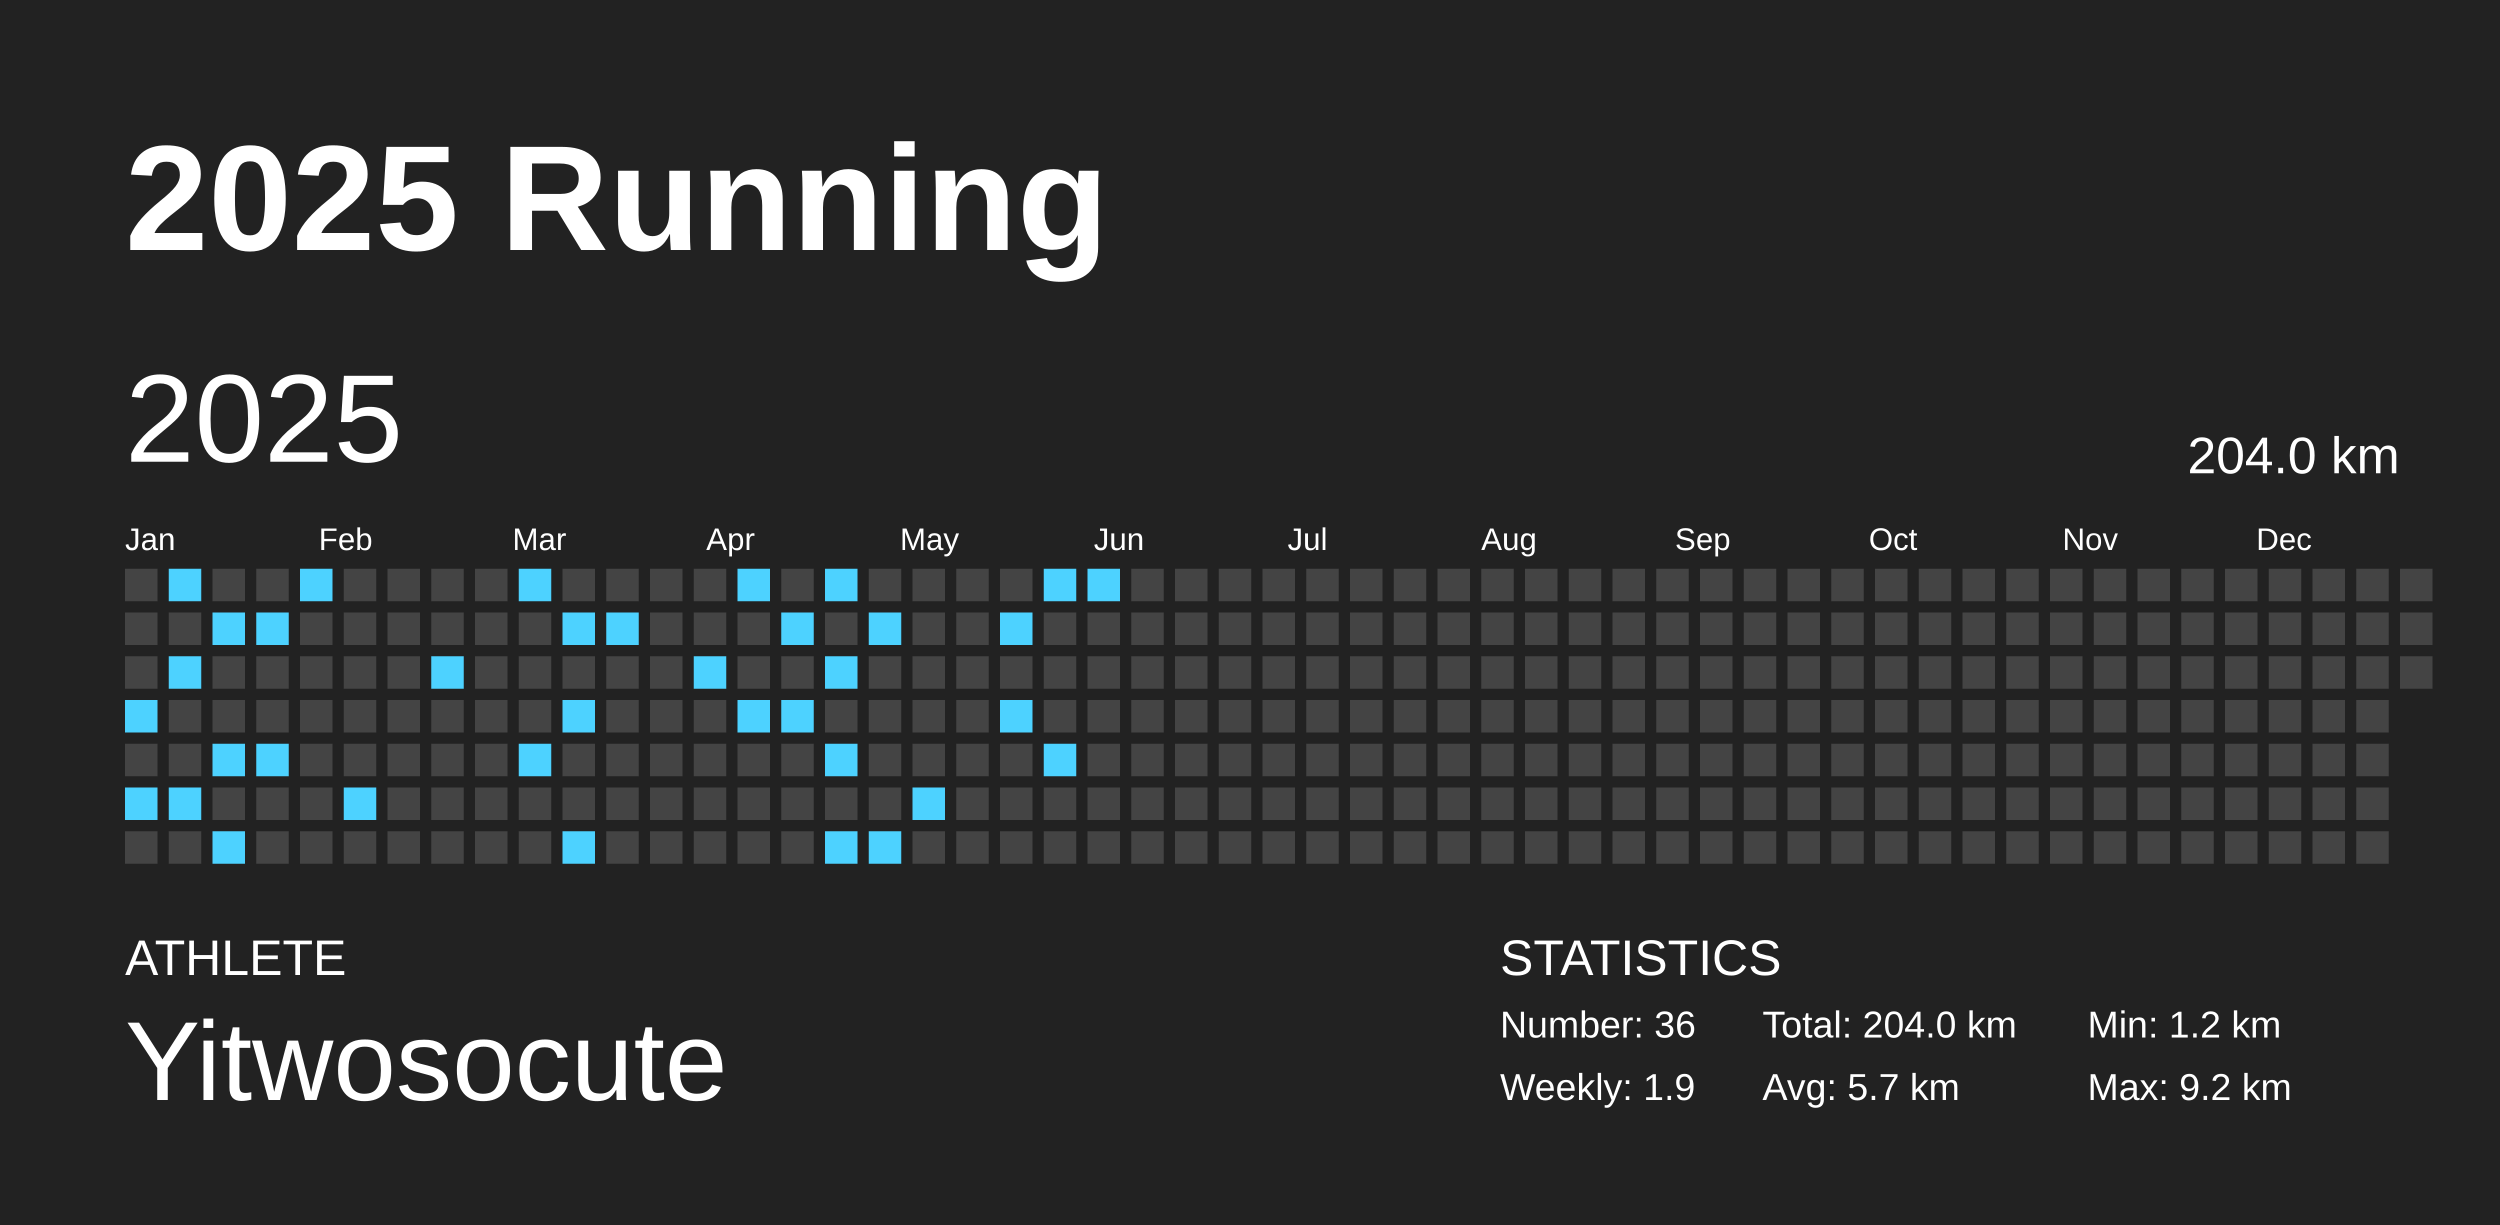
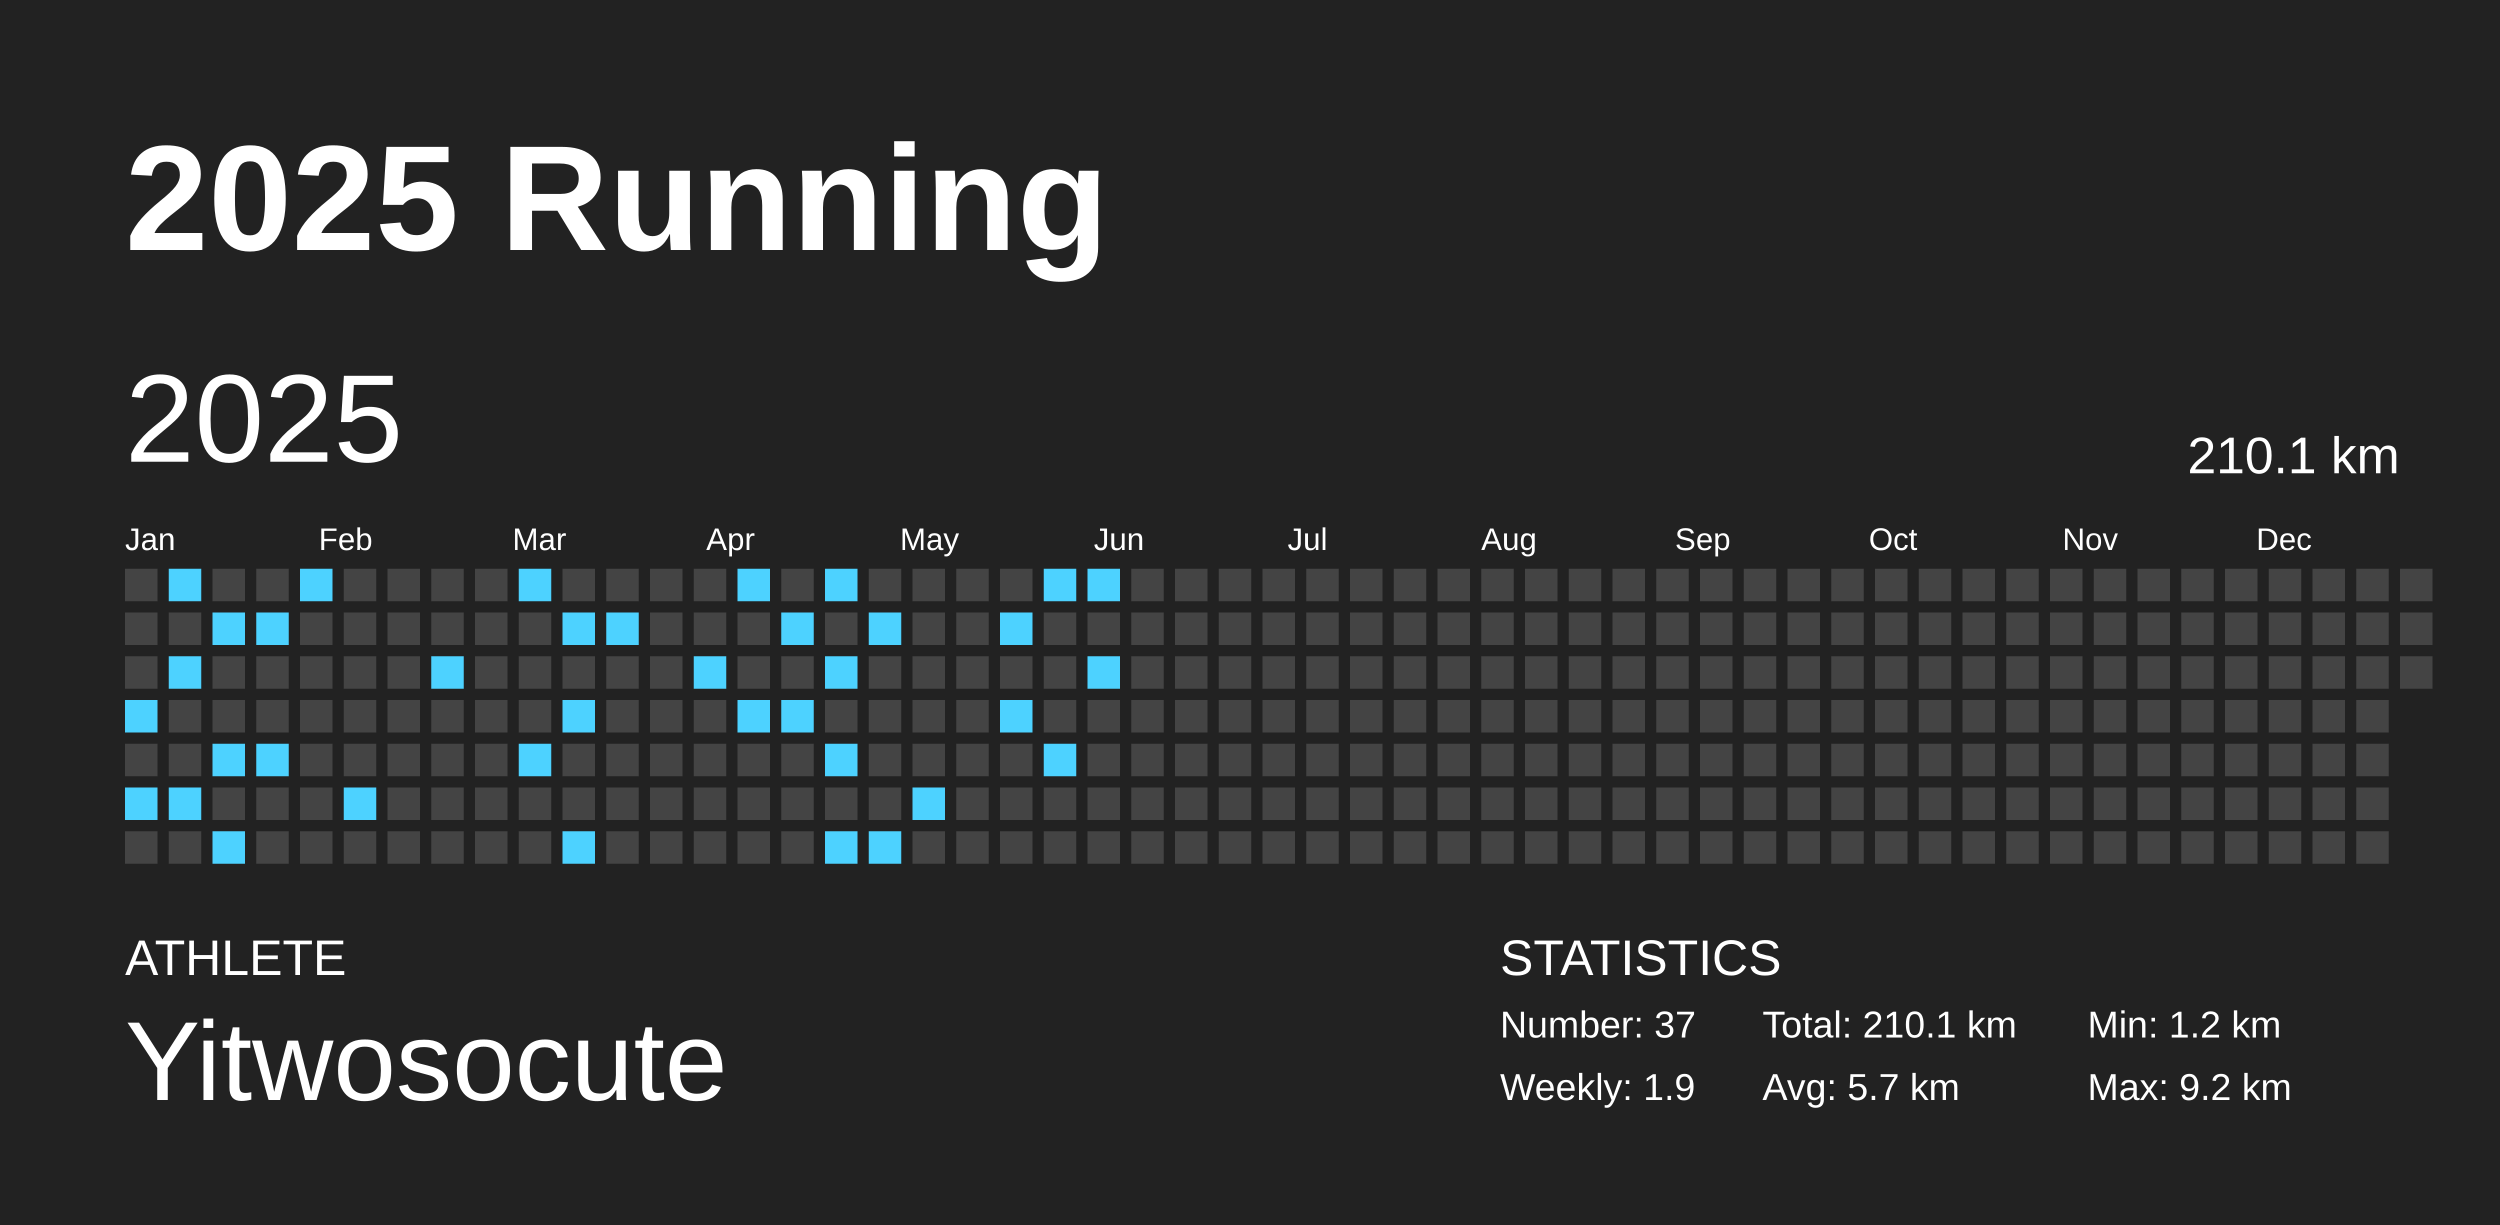
<svg xmlns="http://www.w3.org/2000/svg" baseProfile="full" height="98mm" version="1.1" viewBox="0,0,200,98" width="200mm">
  <defs />
  <rect fill="#222222" height="98" width="200" x="0" y="0" />
  <text fill="#FFFFFF" style="font-size:12px; font-family:Arial; font-weight:bold;" x="10" y="20">2025 Running</text>
  <text fill="#FFFFFF" style="font-size:4px; font-family:Arial" x="10" y="78">ATHLETE</text>
  <text fill="#FFFFFF" style="font-size:9px; font-family:Arial" x="10" y="88">Yitwosocute</text>
  <text fill="#FFFFFF" style="font-size:4px; font-family:Arial" x="120" y="78">STATISTICS</text>
-   <text fill="#FFFFFF" style="font-size:3px; font-family:Arial" x="120" y="83">Number: 36</text>
+   <text fill="#FFFFFF" style="font-size:3px; font-family:Arial" x="120" y="83">Number: 37</text>
  <text fill="#FFFFFF" style="font-size:3px; font-family:Arial" x="120" y="88">Weekly: 1.9</text>
-   <text fill="#FFFFFF" style="font-size:3px; font-family:Arial" x="141" y="83">Total: 204.0 km</text>
+   <text fill="#FFFFFF" style="font-size:3px; font-family:Arial" x="141" y="83">Total: 210.1 km</text>
  <text fill="#FFFFFF" style="font-size:3px; font-family:Arial" x="141" y="88">Avg: 5.7 km</text>
  <text fill="#FFFFFF" style="font-size:3px; font-family:Arial" x="167" y="83">Min: 1.2 km</text>
  <text fill="#FFFFFF" style="font-size:3px; font-family:Arial" x="167" y="88">Max: 9.2 km</text>
  <text dominant-baseline="hanging" fill="#FFFFFF" style="font-size:10.0px; font-family:Arial;" x="10" y="30">2025</text>
-   <text dominant-baseline="hanging" fill="#FFFFFF" style="font-size:4.125px; font-family:Arial;" x="175" y="35">204.0 km</text>
+   <text dominant-baseline="hanging" fill="#FFFFFF" style="font-size:4.125px; font-family:Arial;" x="175" y="35">210.1 km</text>
  <text fill="#FFFFFF" style="font-size:2.5px; font-family:Arial" x="10.0" y="44">Jan</text>
  <text fill="#FFFFFF" style="font-size:2.5px; font-family:Arial" x="25.5" y="44">Feb</text>
  <text fill="#FFFFFF" style="font-size:2.5px; font-family:Arial" x="41.0" y="44">Mar</text>
  <text fill="#FFFFFF" style="font-size:2.5px; font-family:Arial" x="56.5" y="44">Apr</text>
  <text fill="#FFFFFF" style="font-size:2.5px; font-family:Arial" x="72.0" y="44">May</text>
  <text fill="#FFFFFF" style="font-size:2.5px; font-family:Arial" x="87.5" y="44">Jun</text>
  <text fill="#FFFFFF" style="font-size:2.5px; font-family:Arial" x="103.0" y="44">Jul</text>
  <text fill="#FFFFFF" style="font-size:2.5px; font-family:Arial" x="118.5" y="44">Aug</text>
  <text fill="#FFFFFF" style="font-size:2.5px; font-family:Arial" x="134.0" y="44">Sep</text>
  <text fill="#FFFFFF" style="font-size:2.5px; font-family:Arial" x="149.5" y="44">Oct</text>
  <text fill="#FFFFFF" style="font-size:2.5px; font-family:Arial" x="165.0" y="44">Nov</text>
  <text fill="#FFFFFF" style="font-size:2.5px; font-family:Arial" x="180.5" y="44">Dec</text>
  <rect fill="#444444" height="2.6" width="2.6" x="10.0" y="45.5" />
  <rect fill="#444444" height="2.6" width="2.6" x="10.0" y="49.0" />
  <rect fill="#444444" height="2.6" width="2.6" x="10.0" y="52.5" />
  <rect fill="#4dd2ff" height="2.6" width="2.6" x="10.0" y="56.0" />
  <rect fill="#444444" height="2.6" width="2.6" x="10.0" y="59.5" />
  <rect fill="#4dd2ff" height="2.6" width="2.6" x="10.0" y="63.0" />
  <rect fill="#444444" height="2.6" width="2.6" x="10.0" y="66.5" />
  <rect fill="#4dd2ff" height="2.6" width="2.6" x="13.5" y="45.5" />
  <rect fill="#444444" height="2.6" width="2.6" x="13.5" y="49.0" />
  <rect fill="#4dd2ff" height="2.6" width="2.6" x="13.5" y="52.5" />
  <rect fill="#444444" height="2.6" width="2.6" x="13.5" y="56.0" />
  <rect fill="#444444" height="2.6" width="2.6" x="13.5" y="59.5" />
  <rect fill="#4dd2ff" height="2.6" width="2.6" x="13.5" y="63.0" />
  <rect fill="#444444" height="2.6" width="2.6" x="13.5" y="66.5" />
  <rect fill="#444444" height="2.6" width="2.6" x="17.0" y="45.5" />
  <rect fill="#4dd2ff" height="2.6" width="2.6" x="17.0" y="49.0" />
  <rect fill="#444444" height="2.6" width="2.6" x="17.0" y="52.5" />
  <rect fill="#444444" height="2.6" width="2.6" x="17.0" y="56.0" />
  <rect fill="#4dd2ff" height="2.6" width="2.6" x="17.0" y="59.5" />
  <rect fill="#444444" height="2.6" width="2.6" x="17.0" y="63.0" />
  <rect fill="#4dd2ff" height="2.6" width="2.6" x="17.0" y="66.5" />
  <rect fill="#444444" height="2.6" width="2.6" x="20.5" y="45.5" />
  <rect fill="#4dd2ff" height="2.6" width="2.6" x="20.5" y="49.0" />
  <rect fill="#444444" height="2.6" width="2.6" x="20.5" y="52.5" />
  <rect fill="#444444" height="2.6" width="2.6" x="20.5" y="56.0" />
  <rect fill="#4dd2ff" height="2.6" width="2.6" x="20.5" y="59.5" />
  <rect fill="#444444" height="2.6" width="2.6" x="20.5" y="63.0" />
  <rect fill="#444444" height="2.6" width="2.6" x="20.5" y="66.5" />
  <rect fill="#4dd2ff" height="2.6" width="2.6" x="24.0" y="45.5" />
  <rect fill="#444444" height="2.6" width="2.6" x="24.0" y="49.0" />
  <rect fill="#444444" height="2.6" width="2.6" x="24.0" y="52.5" />
  <rect fill="#444444" height="2.6" width="2.6" x="24.0" y="56.0" />
  <rect fill="#444444" height="2.6" width="2.6" x="24.0" y="59.5" />
  <rect fill="#444444" height="2.6" width="2.6" x="24.0" y="63.0" />
  <rect fill="#444444" height="2.6" width="2.6" x="24.0" y="66.5" />
  <rect fill="#444444" height="2.6" width="2.6" x="27.5" y="45.5" />
  <rect fill="#444444" height="2.6" width="2.6" x="27.5" y="49.0" />
  <rect fill="#444444" height="2.6" width="2.6" x="27.5" y="52.5" />
  <rect fill="#444444" height="2.6" width="2.6" x="27.5" y="56.0" />
  <rect fill="#444444" height="2.6" width="2.6" x="27.5" y="59.5" />
  <rect fill="#4dd2ff" height="2.6" width="2.6" x="27.5" y="63.0" />
  <rect fill="#444444" height="2.6" width="2.6" x="27.5" y="66.5" />
  <rect fill="#444444" height="2.6" width="2.6" x="31.0" y="45.5" />
  <rect fill="#444444" height="2.6" width="2.6" x="31.0" y="49.0" />
  <rect fill="#444444" height="2.6" width="2.6" x="31.0" y="52.5" />
  <rect fill="#444444" height="2.6" width="2.6" x="31.0" y="56.0" />
  <rect fill="#444444" height="2.6" width="2.6" x="31.0" y="59.5" />
  <rect fill="#444444" height="2.6" width="2.6" x="31.0" y="63.0" />
  <rect fill="#444444" height="2.6" width="2.6" x="31.0" y="66.5" />
  <rect fill="#444444" height="2.6" width="2.6" x="34.5" y="45.5" />
  <rect fill="#444444" height="2.6" width="2.6" x="34.5" y="49.0" />
  <rect fill="#4dd2ff" height="2.6" width="2.6" x="34.5" y="52.5" />
  <rect fill="#444444" height="2.6" width="2.6" x="34.5" y="56.0" />
  <rect fill="#444444" height="2.6" width="2.6" x="34.5" y="59.5" />
  <rect fill="#444444" height="2.6" width="2.6" x="34.5" y="63.0" />
  <rect fill="#444444" height="2.6" width="2.6" x="34.5" y="66.5" />
  <rect fill="#444444" height="2.6" width="2.6" x="38.0" y="45.5" />
  <rect fill="#444444" height="2.6" width="2.6" x="38.0" y="49.0" />
  <rect fill="#444444" height="2.6" width="2.6" x="38.0" y="52.5" />
  <rect fill="#444444" height="2.6" width="2.6" x="38.0" y="56.0" />
  <rect fill="#444444" height="2.6" width="2.6" x="38.0" y="59.5" />
  <rect fill="#444444" height="2.6" width="2.6" x="38.0" y="63.0" />
  <rect fill="#444444" height="2.6" width="2.6" x="38.0" y="66.5" />
  <rect fill="#4dd2ff" height="2.6" width="2.6" x="41.5" y="45.5" />
  <rect fill="#444444" height="2.6" width="2.6" x="41.5" y="49.0" />
  <rect fill="#444444" height="2.6" width="2.6" x="41.5" y="52.5" />
  <rect fill="#444444" height="2.6" width="2.6" x="41.5" y="56.0" />
  <rect fill="#4dd2ff" height="2.6" width="2.6" x="41.5" y="59.5" />
  <rect fill="#444444" height="2.6" width="2.6" x="41.5" y="63.0" />
  <rect fill="#444444" height="2.6" width="2.6" x="41.5" y="66.5" />
  <rect fill="#444444" height="2.6" width="2.6" x="45.0" y="45.5" />
  <rect fill="#4dd2ff" height="2.6" width="2.6" x="45.0" y="49.0" />
  <rect fill="#444444" height="2.6" width="2.6" x="45.0" y="52.5" />
  <rect fill="#4dd2ff" height="2.6" width="2.6" x="45.0" y="56.0" />
  <rect fill="#444444" height="2.6" width="2.6" x="45.0" y="59.5" />
  <rect fill="#444444" height="2.6" width="2.6" x="45.0" y="63.0" />
  <rect fill="#4dd2ff" height="2.6" width="2.6" x="45.0" y="66.5" />
  <rect fill="#444444" height="2.6" width="2.6" x="48.5" y="45.5" />
  <rect fill="#4dd2ff" height="2.6" width="2.6" x="48.5" y="49.0" />
  <rect fill="#444444" height="2.6" width="2.6" x="48.5" y="52.5" />
  <rect fill="#444444" height="2.6" width="2.6" x="48.5" y="56.0" />
  <rect fill="#444444" height="2.6" width="2.6" x="48.5" y="59.5" />
  <rect fill="#444444" height="2.6" width="2.6" x="48.5" y="63.0" />
  <rect fill="#444444" height="2.6" width="2.6" x="48.5" y="66.5" />
  <rect fill="#444444" height="2.6" width="2.6" x="52.0" y="45.5" />
  <rect fill="#444444" height="2.6" width="2.6" x="52.0" y="49.0" />
  <rect fill="#444444" height="2.6" width="2.6" x="52.0" y="52.5" />
  <rect fill="#444444" height="2.6" width="2.6" x="52.0" y="56.0" />
  <rect fill="#444444" height="2.6" width="2.6" x="52.0" y="59.5" />
  <rect fill="#444444" height="2.6" width="2.6" x="52.0" y="63.0" />
  <rect fill="#444444" height="2.6" width="2.6" x="52.0" y="66.5" />
  <rect fill="#444444" height="2.6" width="2.6" x="55.5" y="45.5" />
  <rect fill="#444444" height="2.6" width="2.6" x="55.5" y="49.0" />
  <rect fill="#4dd2ff" height="2.6" width="2.6" x="55.5" y="52.5" />
  <rect fill="#444444" height="2.6" width="2.6" x="55.5" y="56.0" />
  <rect fill="#444444" height="2.6" width="2.6" x="55.5" y="59.5" />
  <rect fill="#444444" height="2.6" width="2.6" x="55.5" y="63.0" />
  <rect fill="#444444" height="2.6" width="2.6" x="55.5" y="66.5" />
  <rect fill="#4dd2ff" height="2.6" width="2.6" x="59.0" y="45.5" />
  <rect fill="#444444" height="2.6" width="2.6" x="59.0" y="49.0" />
  <rect fill="#444444" height="2.6" width="2.6" x="59.0" y="52.5" />
  <rect fill="#4dd2ff" height="2.6" width="2.6" x="59.0" y="56.0" />
  <rect fill="#444444" height="2.6" width="2.6" x="59.0" y="59.5" />
  <rect fill="#444444" height="2.6" width="2.6" x="59.0" y="63.0" />
  <rect fill="#444444" height="2.6" width="2.6" x="59.0" y="66.5" />
  <rect fill="#444444" height="2.6" width="2.6" x="62.5" y="45.5" />
  <rect fill="#4dd2ff" height="2.6" width="2.6" x="62.5" y="49.0" />
  <rect fill="#444444" height="2.6" width="2.6" x="62.5" y="52.5" />
  <rect fill="#4dd2ff" height="2.6" width="2.6" x="62.5" y="56.0" />
  <rect fill="#444444" height="2.6" width="2.6" x="62.5" y="59.5" />
  <rect fill="#444444" height="2.6" width="2.6" x="62.5" y="63.0" />
  <rect fill="#444444" height="2.6" width="2.6" x="62.5" y="66.5" />
  <rect fill="#4dd2ff" height="2.6" width="2.6" x="66.0" y="45.5" />
  <rect fill="#444444" height="2.6" width="2.6" x="66.0" y="49.0" />
  <rect fill="#4dd2ff" height="2.6" width="2.6" x="66.0" y="52.5" />
  <rect fill="#444444" height="2.6" width="2.6" x="66.0" y="56.0" />
  <rect fill="#4dd2ff" height="2.6" width="2.6" x="66.0" y="59.5" />
  <rect fill="#444444" height="2.6" width="2.6" x="66.0" y="63.0" />
  <rect fill="#4dd2ff" height="2.6" width="2.6" x="66.0" y="66.5" />
  <rect fill="#444444" height="2.6" width="2.6" x="69.5" y="45.5" />
  <rect fill="#4dd2ff" height="2.6" width="2.6" x="69.5" y="49.0" />
  <rect fill="#444444" height="2.6" width="2.6" x="69.5" y="52.5" />
  <rect fill="#444444" height="2.6" width="2.6" x="69.5" y="56.0" />
  <rect fill="#444444" height="2.6" width="2.6" x="69.5" y="59.5" />
  <rect fill="#444444" height="2.6" width="2.6" x="69.5" y="63.0" />
  <rect fill="#4dd2ff" height="2.6" width="2.6" x="69.5" y="66.5" />
  <rect fill="#444444" height="2.6" width="2.6" x="73.0" y="45.5" />
  <rect fill="#444444" height="2.6" width="2.6" x="73.0" y="49.0" />
  <rect fill="#444444" height="2.6" width="2.6" x="73.0" y="52.5" />
  <rect fill="#444444" height="2.6" width="2.6" x="73.0" y="56.0" />
  <rect fill="#444444" height="2.6" width="2.6" x="73.0" y="59.5" />
  <rect fill="#4dd2ff" height="2.6" width="2.6" x="73.0" y="63.0" />
  <rect fill="#444444" height="2.6" width="2.6" x="73.0" y="66.5" />
  <rect fill="#444444" height="2.6" width="2.6" x="76.5" y="45.5" />
  <rect fill="#444444" height="2.6" width="2.6" x="76.5" y="49.0" />
  <rect fill="#444444" height="2.6" width="2.6" x="76.5" y="52.5" />
  <rect fill="#444444" height="2.6" width="2.6" x="76.5" y="56.0" />
  <rect fill="#444444" height="2.6" width="2.6" x="76.5" y="59.5" />
  <rect fill="#444444" height="2.6" width="2.6" x="76.5" y="63.0" />
  <rect fill="#444444" height="2.6" width="2.6" x="76.5" y="66.5" />
  <rect fill="#444444" height="2.6" width="2.6" x="80.0" y="45.5" />
  <rect fill="#4dd2ff" height="2.6" width="2.6" x="80.0" y="49.0" />
  <rect fill="#444444" height="2.6" width="2.6" x="80.0" y="52.5" />
  <rect fill="#4dd2ff" height="2.6" width="2.6" x="80.0" y="56.0" />
  <rect fill="#444444" height="2.6" width="2.6" x="80.0" y="59.5" />
  <rect fill="#444444" height="2.6" width="2.6" x="80.0" y="63.0" />
  <rect fill="#444444" height="2.6" width="2.6" x="80.0" y="66.5" />
  <rect fill="#4dd2ff" height="2.6" width="2.6" x="83.5" y="45.5" />
  <rect fill="#444444" height="2.6" width="2.6" x="83.5" y="49.0" />
  <rect fill="#444444" height="2.6" width="2.6" x="83.5" y="52.5" />
  <rect fill="#444444" height="2.6" width="2.6" x="83.5" y="56.0" />
  <rect fill="#4dd2ff" height="2.6" width="2.6" x="83.5" y="59.5" />
  <rect fill="#444444" height="2.6" width="2.6" x="83.5" y="63.0" />
  <rect fill="#444444" height="2.6" width="2.6" x="83.5" y="66.5" />
  <rect fill="#4dd2ff" height="2.6" width="2.6" x="87.0" y="45.5" />
  <rect fill="#444444" height="2.6" width="2.6" x="87.0" y="49.0" />
-   <rect fill="#444444" height="2.6" width="2.6" x="87.0" y="52.5" />
+   <rect fill="#4dd2ff" height="2.6" width="2.6" x="87.0" y="52.5" />
  <rect fill="#444444" height="2.6" width="2.6" x="87.0" y="56.0" />
  <rect fill="#444444" height="2.6" width="2.6" x="87.0" y="59.5" />
  <rect fill="#444444" height="2.6" width="2.6" x="87.0" y="63.0" />
  <rect fill="#444444" height="2.6" width="2.6" x="87.0" y="66.5" />
  <rect fill="#444444" height="2.6" width="2.6" x="90.5" y="45.5" />
  <rect fill="#444444" height="2.6" width="2.6" x="90.5" y="49.0" />
  <rect fill="#444444" height="2.6" width="2.6" x="90.5" y="52.5" />
  <rect fill="#444444" height="2.6" width="2.6" x="90.5" y="56.0" />
  <rect fill="#444444" height="2.6" width="2.6" x="90.5" y="59.5" />
  <rect fill="#444444" height="2.6" width="2.6" x="90.5" y="63.0" />
  <rect fill="#444444" height="2.6" width="2.6" x="90.5" y="66.5" />
  <rect fill="#444444" height="2.6" width="2.6" x="94.0" y="45.5" />
  <rect fill="#444444" height="2.6" width="2.6" x="94.0" y="49.0" />
  <rect fill="#444444" height="2.6" width="2.6" x="94.0" y="52.5" />
  <rect fill="#444444" height="2.6" width="2.6" x="94.0" y="56.0" />
  <rect fill="#444444" height="2.6" width="2.6" x="94.0" y="59.5" />
  <rect fill="#444444" height="2.6" width="2.6" x="94.0" y="63.0" />
  <rect fill="#444444" height="2.6" width="2.6" x="94.0" y="66.5" />
  <rect fill="#444444" height="2.6" width="2.6" x="97.5" y="45.5" />
  <rect fill="#444444" height="2.6" width="2.6" x="97.5" y="49.0" />
  <rect fill="#444444" height="2.6" width="2.6" x="97.5" y="52.5" />
  <rect fill="#444444" height="2.6" width="2.6" x="97.5" y="56.0" />
  <rect fill="#444444" height="2.6" width="2.6" x="97.5" y="59.5" />
  <rect fill="#444444" height="2.6" width="2.6" x="97.5" y="63.0" />
  <rect fill="#444444" height="2.6" width="2.6" x="97.5" y="66.5" />
  <rect fill="#444444" height="2.6" width="2.6" x="101.0" y="45.5" />
  <rect fill="#444444" height="2.6" width="2.6" x="101.0" y="49.0" />
  <rect fill="#444444" height="2.6" width="2.6" x="101.0" y="52.5" />
  <rect fill="#444444" height="2.6" width="2.6" x="101.0" y="56.0" />
  <rect fill="#444444" height="2.6" width="2.6" x="101.0" y="59.5" />
  <rect fill="#444444" height="2.6" width="2.6" x="101.0" y="63.0" />
  <rect fill="#444444" height="2.6" width="2.6" x="101.0" y="66.5" />
  <rect fill="#444444" height="2.6" width="2.6" x="104.5" y="45.5" />
  <rect fill="#444444" height="2.6" width="2.6" x="104.5" y="49.0" />
  <rect fill="#444444" height="2.6" width="2.6" x="104.5" y="52.5" />
  <rect fill="#444444" height="2.6" width="2.6" x="104.5" y="56.0" />
  <rect fill="#444444" height="2.6" width="2.6" x="104.5" y="59.5" />
  <rect fill="#444444" height="2.6" width="2.6" x="104.5" y="63.0" />
  <rect fill="#444444" height="2.6" width="2.6" x="104.5" y="66.5" />
  <rect fill="#444444" height="2.6" width="2.6" x="108.0" y="45.5" />
  <rect fill="#444444" height="2.6" width="2.6" x="108.0" y="49.0" />
  <rect fill="#444444" height="2.6" width="2.6" x="108.0" y="52.5" />
  <rect fill="#444444" height="2.6" width="2.6" x="108.0" y="56.0" />
  <rect fill="#444444" height="2.6" width="2.6" x="108.0" y="59.5" />
  <rect fill="#444444" height="2.6" width="2.6" x="108.0" y="63.0" />
  <rect fill="#444444" height="2.6" width="2.6" x="108.0" y="66.5" />
  <rect fill="#444444" height="2.6" width="2.6" x="111.5" y="45.5" />
  <rect fill="#444444" height="2.6" width="2.6" x="111.5" y="49.0" />
  <rect fill="#444444" height="2.6" width="2.6" x="111.5" y="52.5" />
  <rect fill="#444444" height="2.6" width="2.6" x="111.5" y="56.0" />
  <rect fill="#444444" height="2.6" width="2.6" x="111.5" y="59.5" />
  <rect fill="#444444" height="2.6" width="2.6" x="111.5" y="63.0" />
  <rect fill="#444444" height="2.6" width="2.6" x="111.5" y="66.5" />
  <rect fill="#444444" height="2.6" width="2.6" x="115.0" y="45.5" />
  <rect fill="#444444" height="2.6" width="2.6" x="115.0" y="49.0" />
  <rect fill="#444444" height="2.6" width="2.6" x="115.0" y="52.5" />
  <rect fill="#444444" height="2.6" width="2.6" x="115.0" y="56.0" />
  <rect fill="#444444" height="2.6" width="2.6" x="115.0" y="59.5" />
  <rect fill="#444444" height="2.6" width="2.6" x="115.0" y="63.0" />
  <rect fill="#444444" height="2.6" width="2.6" x="115.0" y="66.5" />
  <rect fill="#444444" height="2.6" width="2.6" x="118.5" y="45.5" />
  <rect fill="#444444" height="2.6" width="2.6" x="118.5" y="49.0" />
  <rect fill="#444444" height="2.6" width="2.6" x="118.5" y="52.5" />
  <rect fill="#444444" height="2.6" width="2.6" x="118.5" y="56.0" />
  <rect fill="#444444" height="2.6" width="2.6" x="118.5" y="59.5" />
  <rect fill="#444444" height="2.6" width="2.6" x="118.5" y="63.0" />
  <rect fill="#444444" height="2.6" width="2.6" x="118.5" y="66.5" />
  <rect fill="#444444" height="2.6" width="2.6" x="122.0" y="45.5" />
  <rect fill="#444444" height="2.6" width="2.6" x="122.0" y="49.0" />
  <rect fill="#444444" height="2.6" width="2.6" x="122.0" y="52.5" />
  <rect fill="#444444" height="2.6" width="2.6" x="122.0" y="56.0" />
  <rect fill="#444444" height="2.6" width="2.6" x="122.0" y="59.5" />
  <rect fill="#444444" height="2.6" width="2.6" x="122.0" y="63.0" />
  <rect fill="#444444" height="2.6" width="2.6" x="122.0" y="66.5" />
  <rect fill="#444444" height="2.6" width="2.6" x="125.5" y="45.5" />
  <rect fill="#444444" height="2.6" width="2.6" x="125.5" y="49.0" />
  <rect fill="#444444" height="2.6" width="2.6" x="125.5" y="52.5" />
  <rect fill="#444444" height="2.6" width="2.6" x="125.5" y="56.0" />
  <rect fill="#444444" height="2.6" width="2.6" x="125.5" y="59.5" />
  <rect fill="#444444" height="2.6" width="2.6" x="125.5" y="63.0" />
  <rect fill="#444444" height="2.6" width="2.6" x="125.5" y="66.5" />
  <rect fill="#444444" height="2.6" width="2.6" x="129.0" y="45.5" />
  <rect fill="#444444" height="2.6" width="2.6" x="129.0" y="49.0" />
  <rect fill="#444444" height="2.6" width="2.6" x="129.0" y="52.5" />
  <rect fill="#444444" height="2.6" width="2.6" x="129.0" y="56.0" />
  <rect fill="#444444" height="2.6" width="2.6" x="129.0" y="59.5" />
  <rect fill="#444444" height="2.6" width="2.6" x="129.0" y="63.0" />
  <rect fill="#444444" height="2.6" width="2.6" x="129.0" y="66.5" />
  <rect fill="#444444" height="2.6" width="2.6" x="132.5" y="45.5" />
  <rect fill="#444444" height="2.6" width="2.6" x="132.5" y="49.0" />
  <rect fill="#444444" height="2.6" width="2.6" x="132.5" y="52.5" />
  <rect fill="#444444" height="2.6" width="2.6" x="132.5" y="56.0" />
  <rect fill="#444444" height="2.6" width="2.6" x="132.5" y="59.5" />
  <rect fill="#444444" height="2.6" width="2.6" x="132.5" y="63.0" />
  <rect fill="#444444" height="2.6" width="2.6" x="132.5" y="66.5" />
  <rect fill="#444444" height="2.6" width="2.6" x="136.0" y="45.5" />
  <rect fill="#444444" height="2.6" width="2.6" x="136.0" y="49.0" />
  <rect fill="#444444" height="2.6" width="2.6" x="136.0" y="52.5" />
  <rect fill="#444444" height="2.6" width="2.6" x="136.0" y="56.0" />
  <rect fill="#444444" height="2.6" width="2.6" x="136.0" y="59.5" />
  <rect fill="#444444" height="2.6" width="2.6" x="136.0" y="63.0" />
  <rect fill="#444444" height="2.6" width="2.6" x="136.0" y="66.5" />
  <rect fill="#444444" height="2.6" width="2.6" x="139.5" y="45.5" />
  <rect fill="#444444" height="2.6" width="2.6" x="139.5" y="49.0" />
  <rect fill="#444444" height="2.6" width="2.6" x="139.5" y="52.5" />
  <rect fill="#444444" height="2.6" width="2.6" x="139.5" y="56.0" />
  <rect fill="#444444" height="2.6" width="2.6" x="139.5" y="59.5" />
  <rect fill="#444444" height="2.6" width="2.6" x="139.5" y="63.0" />
  <rect fill="#444444" height="2.6" width="2.6" x="139.5" y="66.5" />
  <rect fill="#444444" height="2.6" width="2.6" x="143.0" y="45.5" />
  <rect fill="#444444" height="2.6" width="2.6" x="143.0" y="49.0" />
  <rect fill="#444444" height="2.6" width="2.6" x="143.0" y="52.5" />
  <rect fill="#444444" height="2.6" width="2.6" x="143.0" y="56.0" />
  <rect fill="#444444" height="2.6" width="2.6" x="143.0" y="59.5" />
  <rect fill="#444444" height="2.6" width="2.6" x="143.0" y="63.0" />
  <rect fill="#444444" height="2.6" width="2.6" x="143.0" y="66.5" />
  <rect fill="#444444" height="2.6" width="2.6" x="146.5" y="45.5" />
  <rect fill="#444444" height="2.6" width="2.6" x="146.5" y="49.0" />
  <rect fill="#444444" height="2.6" width="2.6" x="146.5" y="52.5" />
  <rect fill="#444444" height="2.6" width="2.6" x="146.5" y="56.0" />
  <rect fill="#444444" height="2.6" width="2.6" x="146.5" y="59.5" />
  <rect fill="#444444" height="2.6" width="2.6" x="146.5" y="63.0" />
  <rect fill="#444444" height="2.6" width="2.6" x="146.5" y="66.5" />
  <rect fill="#444444" height="2.6" width="2.6" x="150.0" y="45.5" />
  <rect fill="#444444" height="2.6" width="2.6" x="150.0" y="49.0" />
  <rect fill="#444444" height="2.6" width="2.6" x="150.0" y="52.5" />
  <rect fill="#444444" height="2.6" width="2.6" x="150.0" y="56.0" />
  <rect fill="#444444" height="2.6" width="2.6" x="150.0" y="59.5" />
  <rect fill="#444444" height="2.6" width="2.6" x="150.0" y="63.0" />
  <rect fill="#444444" height="2.6" width="2.6" x="150.0" y="66.5" />
  <rect fill="#444444" height="2.6" width="2.6" x="153.5" y="45.5" />
  <rect fill="#444444" height="2.6" width="2.6" x="153.5" y="49.0" />
  <rect fill="#444444" height="2.6" width="2.6" x="153.5" y="52.5" />
  <rect fill="#444444" height="2.6" width="2.6" x="153.5" y="56.0" />
  <rect fill="#444444" height="2.6" width="2.6" x="153.5" y="59.5" />
  <rect fill="#444444" height="2.6" width="2.6" x="153.5" y="63.0" />
  <rect fill="#444444" height="2.6" width="2.6" x="153.5" y="66.5" />
  <rect fill="#444444" height="2.6" width="2.6" x="157.0" y="45.5" />
  <rect fill="#444444" height="2.6" width="2.6" x="157.0" y="49.0" />
  <rect fill="#444444" height="2.6" width="2.6" x="157.0" y="52.5" />
  <rect fill="#444444" height="2.6" width="2.6" x="157.0" y="56.0" />
  <rect fill="#444444" height="2.6" width="2.6" x="157.0" y="59.5" />
  <rect fill="#444444" height="2.6" width="2.6" x="157.0" y="63.0" />
  <rect fill="#444444" height="2.6" width="2.6" x="157.0" y="66.5" />
  <rect fill="#444444" height="2.6" width="2.6" x="160.5" y="45.5" />
  <rect fill="#444444" height="2.6" width="2.6" x="160.5" y="49.0" />
  <rect fill="#444444" height="2.6" width="2.6" x="160.5" y="52.5" />
  <rect fill="#444444" height="2.6" width="2.6" x="160.5" y="56.0" />
  <rect fill="#444444" height="2.6" width="2.6" x="160.5" y="59.5" />
  <rect fill="#444444" height="2.6" width="2.6" x="160.5" y="63.0" />
  <rect fill="#444444" height="2.6" width="2.6" x="160.5" y="66.5" />
  <rect fill="#444444" height="2.6" width="2.6" x="164.0" y="45.5" />
  <rect fill="#444444" height="2.6" width="2.6" x="164.0" y="49.0" />
  <rect fill="#444444" height="2.6" width="2.6" x="164.0" y="52.5" />
  <rect fill="#444444" height="2.6" width="2.6" x="164.0" y="56.0" />
  <rect fill="#444444" height="2.6" width="2.6" x="164.0" y="59.5" />
  <rect fill="#444444" height="2.6" width="2.6" x="164.0" y="63.0" />
  <rect fill="#444444" height="2.6" width="2.6" x="164.0" y="66.5" />
  <rect fill="#444444" height="2.6" width="2.6" x="167.5" y="45.5" />
  <rect fill="#444444" height="2.6" width="2.6" x="167.5" y="49.0" />
  <rect fill="#444444" height="2.6" width="2.6" x="167.5" y="52.5" />
  <rect fill="#444444" height="2.6" width="2.6" x="167.5" y="56.0" />
  <rect fill="#444444" height="2.6" width="2.6" x="167.5" y="59.5" />
  <rect fill="#444444" height="2.6" width="2.6" x="167.5" y="63.0" />
  <rect fill="#444444" height="2.6" width="2.6" x="167.5" y="66.5" />
  <rect fill="#444444" height="2.6" width="2.6" x="171.0" y="45.5" />
  <rect fill="#444444" height="2.6" width="2.6" x="171.0" y="49.0" />
  <rect fill="#444444" height="2.6" width="2.6" x="171.0" y="52.5" />
  <rect fill="#444444" height="2.6" width="2.6" x="171.0" y="56.0" />
  <rect fill="#444444" height="2.6" width="2.6" x="171.0" y="59.5" />
  <rect fill="#444444" height="2.6" width="2.6" x="171.0" y="63.0" />
  <rect fill="#444444" height="2.6" width="2.6" x="171.0" y="66.5" />
  <rect fill="#444444" height="2.6" width="2.6" x="174.5" y="45.5" />
  <rect fill="#444444" height="2.6" width="2.6" x="174.5" y="49.0" />
  <rect fill="#444444" height="2.6" width="2.6" x="174.5" y="52.5" />
  <rect fill="#444444" height="2.6" width="2.6" x="174.5" y="56.0" />
  <rect fill="#444444" height="2.6" width="2.6" x="174.5" y="59.5" />
  <rect fill="#444444" height="2.6" width="2.6" x="174.5" y="63.0" />
  <rect fill="#444444" height="2.6" width="2.6" x="174.5" y="66.5" />
  <rect fill="#444444" height="2.6" width="2.6" x="178.0" y="45.5" />
  <rect fill="#444444" height="2.6" width="2.6" x="178.0" y="49.0" />
  <rect fill="#444444" height="2.6" width="2.6" x="178.0" y="52.5" />
  <rect fill="#444444" height="2.6" width="2.6" x="178.0" y="56.0" />
  <rect fill="#444444" height="2.6" width="2.6" x="178.0" y="59.5" />
  <rect fill="#444444" height="2.6" width="2.6" x="178.0" y="63.0" />
  <rect fill="#444444" height="2.6" width="2.6" x="178.0" y="66.5" />
  <rect fill="#444444" height="2.6" width="2.6" x="181.5" y="45.5" />
  <rect fill="#444444" height="2.6" width="2.6" x="181.5" y="49.0" />
  <rect fill="#444444" height="2.6" width="2.6" x="181.5" y="52.5" />
  <rect fill="#444444" height="2.6" width="2.6" x="181.5" y="56.0" />
  <rect fill="#444444" height="2.6" width="2.6" x="181.5" y="59.5" />
  <rect fill="#444444" height="2.6" width="2.6" x="181.5" y="63.0" />
  <rect fill="#444444" height="2.6" width="2.6" x="181.5" y="66.5" />
  <rect fill="#444444" height="2.6" width="2.6" x="185.0" y="45.5" />
  <rect fill="#444444" height="2.6" width="2.6" x="185.0" y="49.0" />
  <rect fill="#444444" height="2.6" width="2.6" x="185.0" y="52.5" />
  <rect fill="#444444" height="2.6" width="2.6" x="185.0" y="56.0" />
  <rect fill="#444444" height="2.6" width="2.6" x="185.0" y="59.5" />
  <rect fill="#444444" height="2.6" width="2.6" x="185.0" y="63.0" />
  <rect fill="#444444" height="2.6" width="2.6" x="185.0" y="66.5" />
  <rect fill="#444444" height="2.6" width="2.6" x="188.5" y="45.5" />
  <rect fill="#444444" height="2.6" width="2.6" x="188.5" y="49.0" />
  <rect fill="#444444" height="2.6" width="2.6" x="188.5" y="52.5" />
  <rect fill="#444444" height="2.6" width="2.6" x="188.5" y="56.0" />
  <rect fill="#444444" height="2.6" width="2.6" x="188.5" y="59.5" />
  <rect fill="#444444" height="2.6" width="2.6" x="188.5" y="63.0" />
  <rect fill="#444444" height="2.6" width="2.6" x="188.5" y="66.5" />
  <rect fill="#444444" height="2.6" width="2.6" x="192.0" y="45.5" />
  <rect fill="#444444" height="2.6" width="2.6" x="192.0" y="49.0" />
  <rect fill="#444444" height="2.6" width="2.6" x="192.0" y="52.5" />
</svg>
